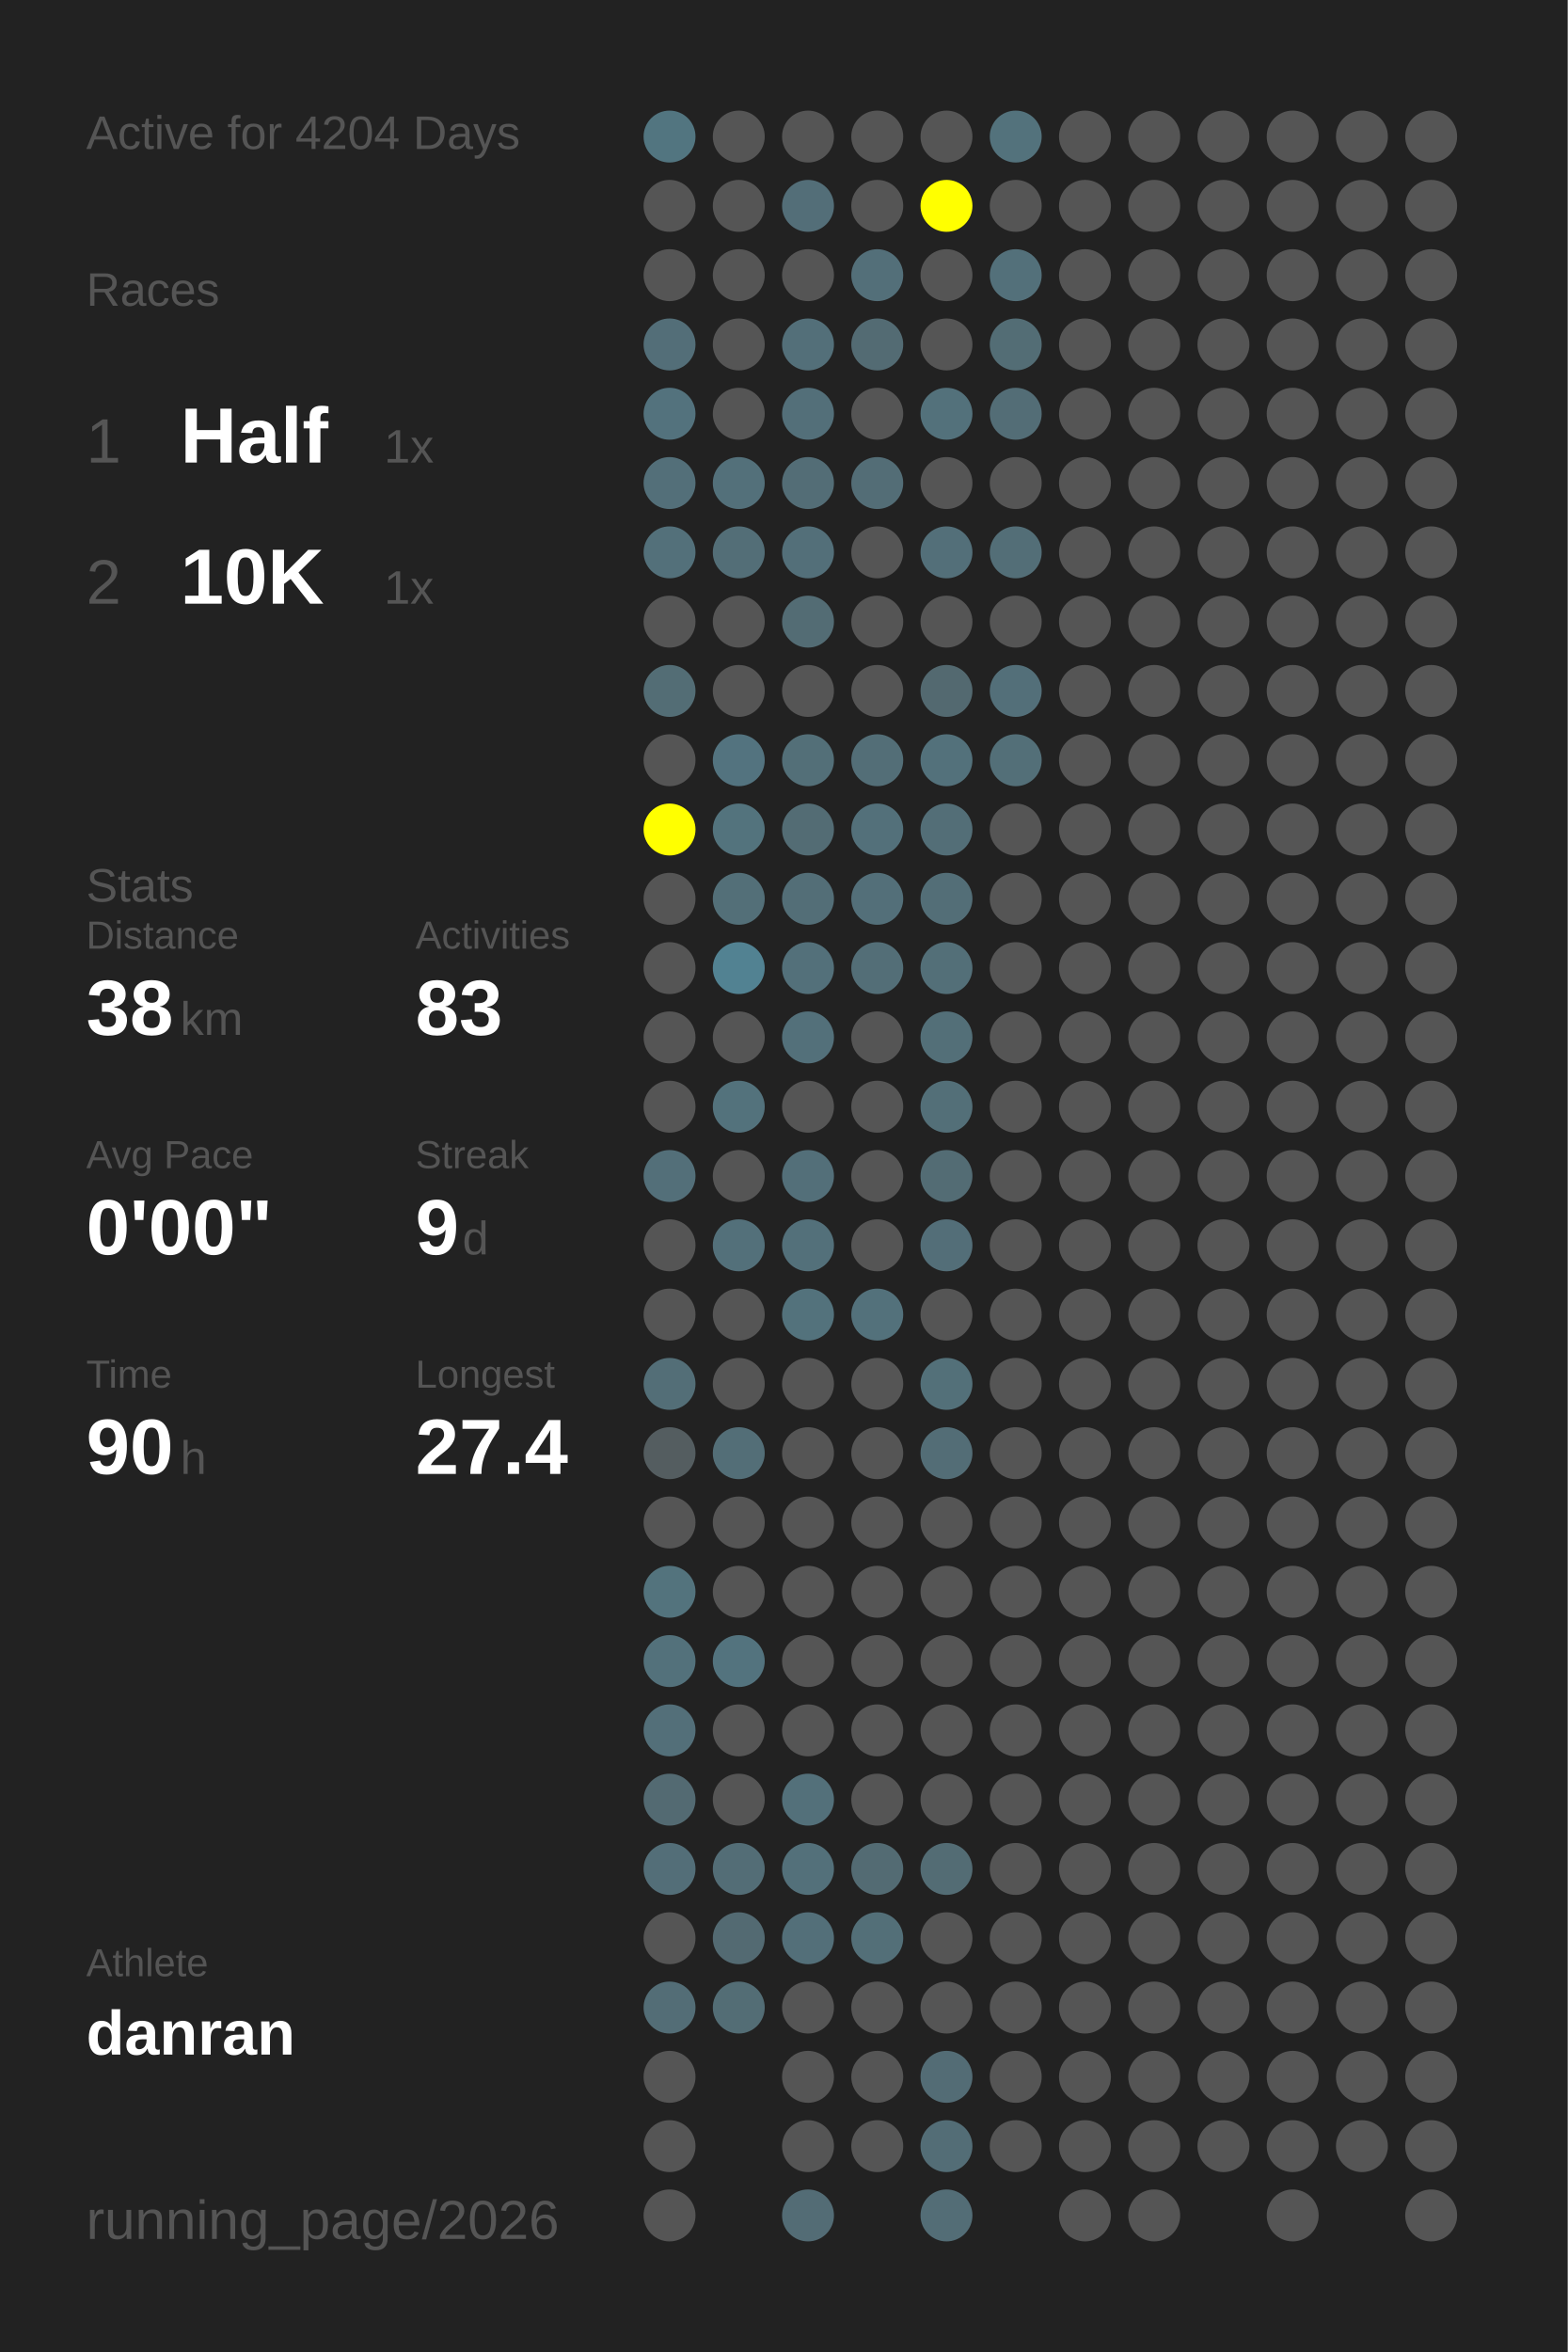
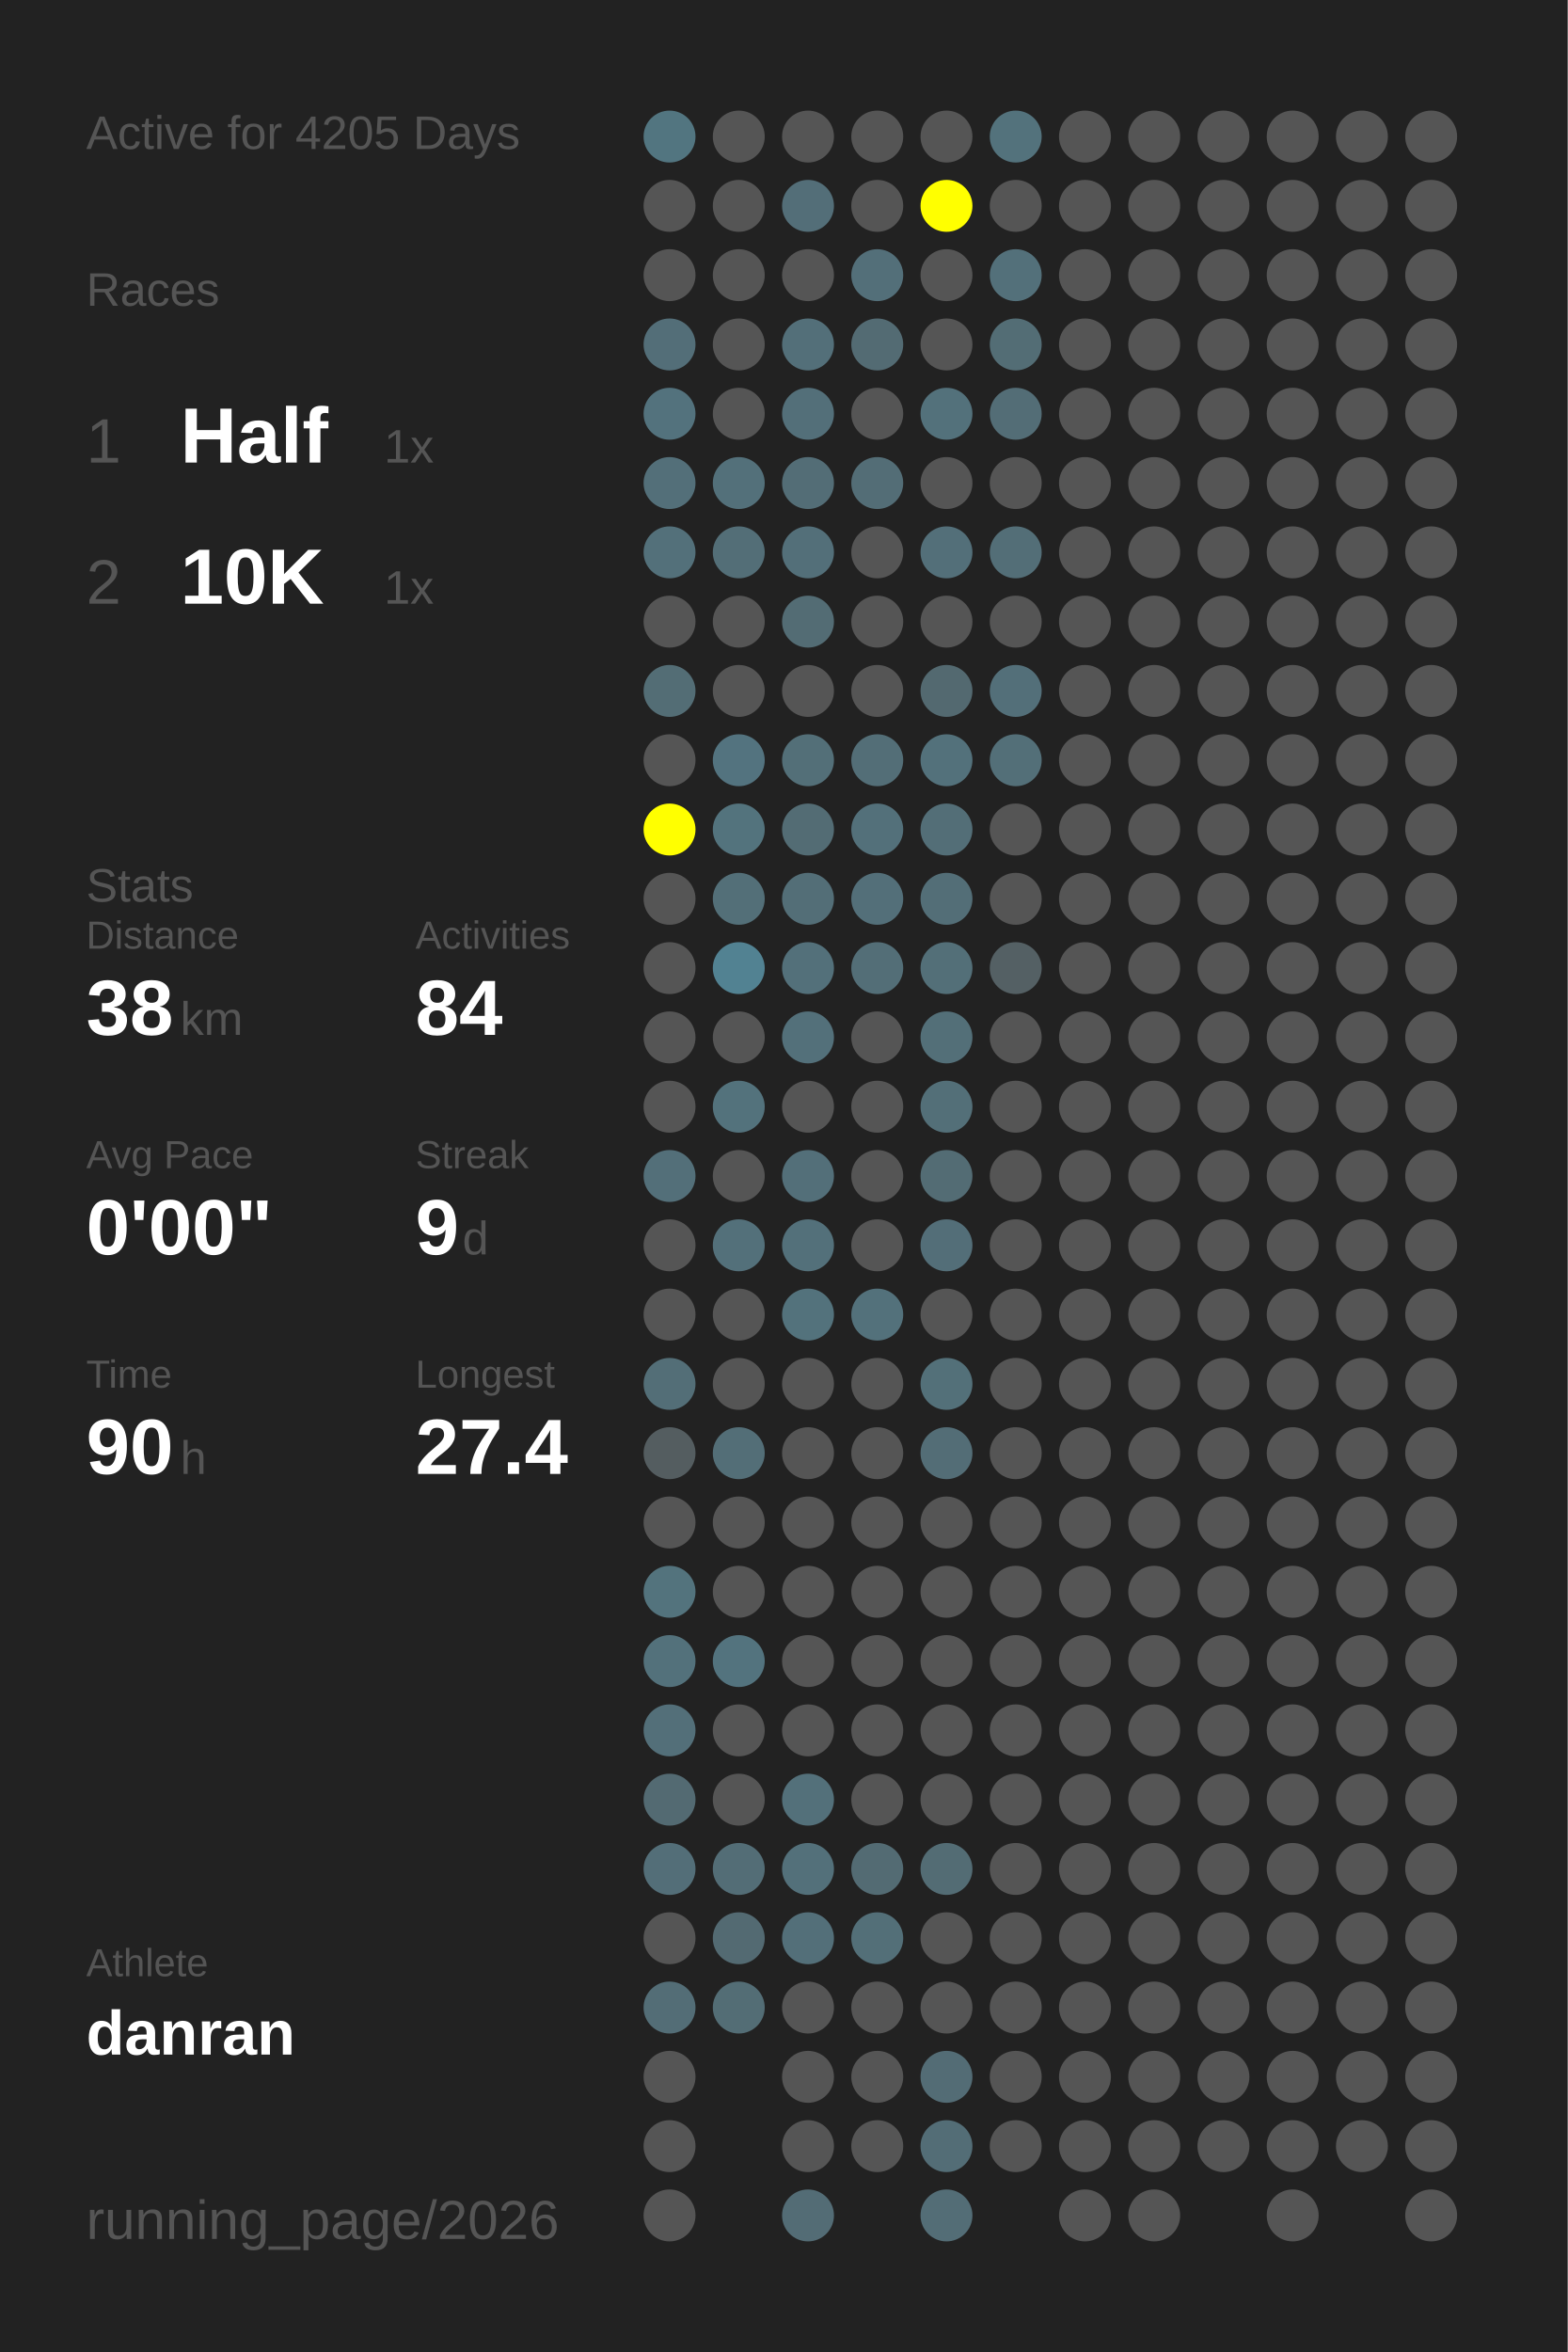
<svg xmlns="http://www.w3.org/2000/svg" baseProfile="full" height="300mm" version="1.1" viewBox="0,0,200,300" width="200mm">
  <defs />
  <rect fill="#222222" height="300" width="200" x="0" y="0" />
-   <text fill="#555555" style="font-size:6px; font-family:Arial;" x="11" y="19">Active for 4204 Days</text>
+   <text fill="#555555" style="font-size:6px; font-family:Arial;" x="11" y="19">Active for 4205 Days</text>
  <text fill="#555555" style="font-size:6px; font-family:Arial;" x="11" y="39">Races</text>
  <text fill="#555555" style="font-size:8px; font-family:Arial;" x="11" y="59">1</text>
  <text fill="#FFFFFF" style="font-size:10px; font-family:Arial; font-weight:bold;" x="23" y="59">Half</text>
  <text fill="#555555" style="font-size:6px; font-family:Arial;" x="49" y="59">1x</text>
  <text fill="#555555" style="font-size:8px; font-family:Arial;" x="11" y="77">2</text>
  <text fill="#FFFFFF" style="font-size:10px; font-family:Arial; font-weight:bold;" x="23" y="77">10K</text>
  <text fill="#555555" style="font-size:6px; font-family:Arial;" x="49" y="77">1x</text>
  <text fill="#555555" style="font-size:6px; font-family:Arial;" x="11" y="115">Stats</text>
  <text fill="#555555" style="font-size:5px; font-family:Arial;" x="11" y="121">Distance</text>
  <text fill="#FFFFFF" style="font-size:10px; font-family:Arial; font-weight:bold;" x="11" y="132">38</text>
  <text fill="#555555" style="font-size:6px; font-family:Arial;" x="23" y="132">km</text>
  <text fill="#555555" style="font-size:5px; font-family:Arial;" x="53" y="121">Activities</text>
-   <text fill="#FFFFFF" style="font-size:10px; font-family:Arial; font-weight:bold;" x="53" y="132">83</text>
+   <text fill="#FFFFFF" style="font-size:10px; font-family:Arial; font-weight:bold;" x="53" y="132">84</text>
  <text fill="#555555" style="font-size:5px; font-family:Arial;" x="11" y="149">Avg Pace</text>
  <text fill="#FFFFFF" style="font-size:10px; font-family:Arial; font-weight:bold;" x="11" y="160">0'00"</text>
  <text fill="#555555" style="font-size:5px; font-family:Arial;" x="53" y="149">Streak</text>
  <text fill="#FFFFFF" style="font-size:10px; font-family:Arial; font-weight:bold;" x="53" y="160">9</text>
  <text fill="#555555" style="font-size:6px; font-family:Arial;" x="59" y="160">d</text>
  <text fill="#555555" style="font-size:5px; font-family:Arial;" x="11" y="177">Time</text>
  <text fill="#FFFFFF" style="font-size:10px; font-family:Arial; font-weight:bold;" x="11" y="188">90</text>
  <text fill="#555555" style="font-size:6px; font-family:Arial;" x="23" y="188">h</text>
  <text fill="#555555" style="font-size:5px; font-family:Arial;" x="53" y="177">Longest</text>
  <text fill="#FFFFFF" style="font-size:10px; font-family:Arial; font-weight:bold;" x="53" y="188">27.4</text>
  <text fill="#555555" style="font-size:5px; font-family:Arial;" x="11" y="252.065">Athlete</text>
  <text fill="#FFFFFF" style="font-size:8px; font-family:Arial; font-weight:bold;" x="11" y="262.065">danran</text>
  <text fill="#555555" style="font-size:7px; font-family:Arial;" x="11" y="285.581">running_page/2026</text>
  <circle cx="85.417" cy="17.419" fill="#527580" r="3.312" />
  <circle cx="85.417" cy="26.258" fill="#555555" r="3.312" />
  <circle cx="85.417" cy="35.097" fill="#555555" r="3.312" />
  <circle cx="85.417" cy="43.935" fill="#536e78" r="3.312" />
  <circle cx="85.417" cy="52.774" fill="#53727d" r="3.312" />
  <circle cx="85.417" cy="61.613" fill="#536f79" r="3.312" />
  <circle cx="85.417" cy="70.452" fill="#53707a" r="3.312" />
  <circle cx="85.417" cy="79.29" fill="#555555" r="3.312" />
  <circle cx="85.417" cy="88.129" fill="#536d75" r="3.312" />
  <circle cx="85.417" cy="96.968" fill="#555555" r="3.312" />
  <circle cx="85.417" cy="105.806" fill="#FFFF00" r="3.312" />
  <circle cx="85.417" cy="114.645" fill="#555555" r="3.312" />
  <circle cx="85.417" cy="123.484" fill="#555555" r="3.312" />
  <circle cx="85.417" cy="132.323" fill="#555555" r="3.312" />
  <circle cx="85.417" cy="141.161" fill="#555555" r="3.312" />
  <circle cx="85.417" cy="150" fill="#536f79" r="3.312" />
  <circle cx="85.417" cy="158.839" fill="#555555" r="3.312" />
  <circle cx="85.417" cy="167.677" fill="#555555" r="3.312" />
  <circle cx="85.417" cy="176.516" fill="#536e77" r="3.312" />
  <circle cx="85.417" cy="185.355" fill="#545d60" r="3.312" />
  <circle cx="85.417" cy="194.194" fill="#555555" r="3.312" />
  <circle cx="85.417" cy="203.032" fill="#53737d" r="3.312" />
  <circle cx="85.417" cy="211.871" fill="#53717b" r="3.312" />
  <circle cx="85.417" cy="220.71" fill="#536f79" r="3.312" />
  <circle cx="85.417" cy="229.548" fill="#536a72" r="3.312" />
  <circle cx="85.417" cy="238.387" fill="#536e78" r="3.312" />
  <circle cx="85.417" cy="247.226" fill="#555555" r="3.312" />
  <circle cx="85.417" cy="256.065" fill="#536d76" r="3.312" />
  <circle cx="85.417" cy="264.903" fill="#555555" r="3.312" />
  <circle cx="85.417" cy="273.742" fill="#555555" r="3.312" />
  <circle cx="85.417" cy="282.581" fill="#555555" r="3.312" />
  <circle cx="94.25" cy="17.419" fill="#555555" r="3.312" />
  <circle cx="94.25" cy="26.258" fill="#555555" r="3.312" />
  <circle cx="94.25" cy="35.097" fill="#555555" r="3.312" />
  <circle cx="94.25" cy="43.935" fill="#555555" r="3.312" />
  <circle cx="94.25" cy="52.774" fill="#555555" r="3.312" />
  <circle cx="94.25" cy="61.613" fill="#53707a" r="3.312" />
  <circle cx="94.25" cy="70.452" fill="#536e77" r="3.312" />
  <circle cx="94.25" cy="79.29" fill="#555555" r="3.312" />
  <circle cx="94.25" cy="88.129" fill="#555555" r="3.312" />
  <circle cx="94.25" cy="96.968" fill="#53737f" r="3.312" />
  <circle cx="94.25" cy="105.806" fill="#53737d" r="3.312" />
  <circle cx="94.25" cy="114.645" fill="#536f78" r="3.312" />
  <circle cx="94.25" cy="123.484" fill="#528292" r="3.312" />
  <circle cx="94.25" cy="132.323" fill="#555555" r="3.312" />
  <circle cx="94.25" cy="141.161" fill="#53727c" r="3.312" />
  <circle cx="94.25" cy="150" fill="#555555" r="3.312" />
  <circle cx="94.25" cy="158.839" fill="#53707a" r="3.312" />
  <circle cx="94.25" cy="167.677" fill="#555555" r="3.312" />
  <circle cx="94.25" cy="176.516" fill="#555555" r="3.312" />
  <circle cx="94.25" cy="185.355" fill="#536e77" r="3.312" />
  <circle cx="94.25" cy="194.194" fill="#555555" r="3.312" />
  <circle cx="94.25" cy="203.032" fill="#555555" r="3.312" />
  <circle cx="94.25" cy="211.871" fill="#53737e" r="3.312" />
  <circle cx="94.25" cy="220.71" fill="#555555" r="3.312" />
  <circle cx="94.25" cy="229.548" fill="#555555" r="3.312" />
  <circle cx="94.25" cy="238.387" fill="#536d76" r="3.312" />
  <circle cx="94.25" cy="247.226" fill="#536a72" r="3.312" />
  <circle cx="94.25" cy="256.065" fill="#536d75" r="3.312" />
  <circle cx="103.083" cy="17.419" fill="#555555" r="3.312" />
  <circle cx="103.083" cy="26.258" fill="#536e78" r="3.312" />
  <circle cx="103.083" cy="35.097" fill="#555555" r="3.312" />
  <circle cx="103.083" cy="43.935" fill="#536f79" r="3.312" />
  <circle cx="103.083" cy="52.774" fill="#536f79" r="3.312" />
  <circle cx="103.083" cy="61.613" fill="#536d76" r="3.312" />
  <circle cx="103.083" cy="70.452" fill="#536f79" r="3.312" />
  <circle cx="103.083" cy="79.29" fill="#536c74" r="3.312" />
  <circle cx="103.083" cy="88.129" fill="#555555" r="3.312" />
  <circle cx="103.083" cy="96.968" fill="#536f78" r="3.312" />
  <circle cx="103.083" cy="105.806" fill="#536c74" r="3.312" />
  <circle cx="103.083" cy="114.645" fill="#536e77" r="3.312" />
  <circle cx="103.083" cy="123.484" fill="#53707a" r="3.312" />
  <circle cx="103.083" cy="132.323" fill="#53707a" r="3.312" />
  <circle cx="103.083" cy="141.161" fill="#555555" r="3.312" />
  <circle cx="103.083" cy="150" fill="#536f79" r="3.312" />
  <circle cx="103.083" cy="158.839" fill="#53707a" r="3.312" />
  <circle cx="103.083" cy="167.677" fill="#53727c" r="3.312" />
  <circle cx="103.083" cy="176.516" fill="#555555" r="3.312" />
  <circle cx="103.083" cy="185.355" fill="#555555" r="3.312" />
  <circle cx="103.083" cy="194.194" fill="#555555" r="3.312" />
  <circle cx="103.083" cy="203.032" fill="#555555" r="3.312" />
  <circle cx="103.083" cy="211.871" fill="#555555" r="3.312" />
  <circle cx="103.083" cy="220.71" fill="#555555" r="3.312" />
  <circle cx="103.083" cy="229.548" fill="#53707a" r="3.312" />
  <circle cx="103.083" cy="238.387" fill="#53707a" r="3.312" />
  <circle cx="103.083" cy="247.226" fill="#536f79" r="3.312" />
  <circle cx="103.083" cy="256.065" fill="#555555" r="3.312" />
  <circle cx="103.083" cy="264.903" fill="#555555" r="3.312" />
  <circle cx="103.083" cy="273.742" fill="#555555" r="3.312" />
  <circle cx="103.083" cy="282.581" fill="#536c75" r="3.312" />
  <circle cx="111.917" cy="17.419" fill="#555555" r="3.312" />
  <circle cx="111.917" cy="26.258" fill="#555555" r="3.312" />
  <circle cx="111.917" cy="35.097" fill="#536f79" r="3.312" />
  <circle cx="111.917" cy="43.935" fill="#536b73" r="3.312" />
  <circle cx="111.917" cy="52.774" fill="#555555" r="3.312" />
  <circle cx="111.917" cy="61.613" fill="#536d76" r="3.312" />
  <circle cx="111.917" cy="70.452" fill="#555555" r="3.312" />
  <circle cx="111.917" cy="79.29" fill="#555555" r="3.312" />
  <circle cx="111.917" cy="88.129" fill="#555555" r="3.312" />
  <circle cx="111.917" cy="96.968" fill="#536e77" r="3.312" />
  <circle cx="111.917" cy="105.806" fill="#53707a" r="3.312" />
  <circle cx="111.917" cy="114.645" fill="#536f79" r="3.312" />
  <circle cx="111.917" cy="123.484" fill="#536e77" r="3.312" />
  <circle cx="111.917" cy="132.323" fill="#555555" r="3.312" />
  <circle cx="111.917" cy="141.161" fill="#555555" r="3.312" />
  <circle cx="111.917" cy="150" fill="#555555" r="3.312" />
  <circle cx="111.917" cy="158.839" fill="#555555" r="3.312" />
  <circle cx="111.917" cy="167.677" fill="#53717b" r="3.312" />
  <circle cx="111.917" cy="176.516" fill="#555555" r="3.312" />
  <circle cx="111.917" cy="185.355" fill="#555555" r="3.312" />
  <circle cx="111.917" cy="194.194" fill="#555555" r="3.312" />
  <circle cx="111.917" cy="203.032" fill="#555555" r="3.312" />
  <circle cx="111.917" cy="211.871" fill="#555555" r="3.312" />
  <circle cx="111.917" cy="220.71" fill="#555555" r="3.312" />
  <circle cx="111.917" cy="229.548" fill="#555555" r="3.312" />
  <circle cx="111.917" cy="238.387" fill="#536b73" r="3.312" />
  <circle cx="111.917" cy="247.226" fill="#536f78" r="3.312" />
  <circle cx="111.917" cy="256.065" fill="#555555" r="3.312" />
  <circle cx="111.917" cy="264.903" fill="#555555" r="3.312" />
  <circle cx="111.917" cy="273.742" fill="#555555" r="3.312" />
  <circle cx="120.75" cy="17.419" fill="#555555" r="3.312" />
  <circle cx="120.75" cy="26.258" fill="#FFFF00" r="3.312" />
  <circle cx="120.75" cy="35.097" fill="#555555" r="3.312" />
  <circle cx="120.75" cy="43.935" fill="#555555" r="3.312" />
  <circle cx="120.75" cy="52.774" fill="#53717b" r="3.312" />
  <circle cx="120.75" cy="61.613" fill="#555555" r="3.312" />
  <circle cx="120.75" cy="70.452" fill="#536f79" r="3.312" />
  <circle cx="120.75" cy="79.29" fill="#555555" r="3.312" />
  <circle cx="120.75" cy="88.129" fill="#536970" r="3.312" />
  <circle cx="120.75" cy="96.968" fill="#53717b" r="3.312" />
  <circle cx="120.75" cy="105.806" fill="#536e77" r="3.312" />
  <circle cx="120.75" cy="114.645" fill="#536e77" r="3.312" />
  <circle cx="120.75" cy="123.484" fill="#536f78" r="3.312" />
  <circle cx="120.75" cy="132.323" fill="#536f78" r="3.312" />
  <circle cx="120.75" cy="141.161" fill="#536f78" r="3.312" />
  <circle cx="120.75" cy="150" fill="#536c74" r="3.312" />
  <circle cx="120.75" cy="158.839" fill="#536e78" r="3.312" />
  <circle cx="120.75" cy="167.677" fill="#555555" r="3.312" />
  <circle cx="120.75" cy="176.516" fill="#537079" r="3.312" />
  <circle cx="120.75" cy="185.355" fill="#536d76" r="3.312" />
  <circle cx="120.75" cy="194.194" fill="#555555" r="3.312" />
  <circle cx="120.75" cy="203.032" fill="#555555" r="3.312" />
  <circle cx="120.75" cy="211.871" fill="#555555" r="3.312" />
  <circle cx="120.75" cy="220.71" fill="#555555" r="3.312" />
  <circle cx="120.75" cy="229.548" fill="#555555" r="3.312" />
  <circle cx="120.75" cy="238.387" fill="#536c74" r="3.312" />
  <circle cx="120.75" cy="247.226" fill="#555555" r="3.312" />
  <circle cx="120.75" cy="256.065" fill="#555555" r="3.312" />
  <circle cx="120.75" cy="264.903" fill="#536c75" r="3.312" />
  <circle cx="120.75" cy="273.742" fill="#536d76" r="3.312" />
  <circle cx="120.75" cy="282.581" fill="#536d76" r="3.312" />
  <circle cx="129.583" cy="17.419" fill="#53727c" r="3.312" />
  <circle cx="129.583" cy="26.258" fill="#555555" r="3.312" />
  <circle cx="129.583" cy="35.097" fill="#53707a" r="3.312" />
  <circle cx="129.583" cy="43.935" fill="#536d75" r="3.312" />
  <circle cx="129.583" cy="52.774" fill="#536d76" r="3.312" />
  <circle cx="129.583" cy="61.613" fill="#555555" r="3.312" />
  <circle cx="129.583" cy="70.452" fill="#536e77" r="3.312" />
  <circle cx="129.583" cy="79.29" fill="#555555" r="3.312" />
  <circle cx="129.583" cy="88.129" fill="#536f79" r="3.312" />
  <circle cx="129.583" cy="96.968" fill="#536f78" r="3.312" />
  <circle cx="129.583" cy="105.806" fill="#555555" r="3.312" />
  <circle cx="129.583" cy="114.645" fill="#555555" r="3.312" />
-   <circle cx="129.583" cy="123.484" fill="#555555" r="3.312" />
+   <circle cx="129.583" cy="123.484" fill="#546064" r="3.312" />
  <circle cx="129.583" cy="132.323" fill="#555555" r="3.312" />
  <circle cx="129.583" cy="141.161" fill="#555555" r="3.312" />
  <circle cx="129.583" cy="150" fill="#555555" r="3.312" />
  <circle cx="129.583" cy="158.839" fill="#555555" r="3.312" />
  <circle cx="129.583" cy="167.677" fill="#555555" r="3.312" />
  <circle cx="129.583" cy="176.516" fill="#555555" r="3.312" />
  <circle cx="129.583" cy="185.355" fill="#555555" r="3.312" />
  <circle cx="129.583" cy="194.194" fill="#555555" r="3.312" />
  <circle cx="129.583" cy="203.032" fill="#555555" r="3.312" />
  <circle cx="129.583" cy="211.871" fill="#555555" r="3.312" />
  <circle cx="129.583" cy="220.71" fill="#555555" r="3.312" />
  <circle cx="129.583" cy="229.548" fill="#555555" r="3.312" />
  <circle cx="129.583" cy="238.387" fill="#555555" r="3.312" />
  <circle cx="129.583" cy="247.226" fill="#555555" r="3.312" />
  <circle cx="129.583" cy="256.065" fill="#555555" r="3.312" />
  <circle cx="129.583" cy="264.903" fill="#555555" r="3.312" />
  <circle cx="129.583" cy="273.742" fill="#555555" r="3.312" />
  <circle cx="138.417" cy="17.419" fill="#555555" r="3.312" />
  <circle cx="138.417" cy="26.258" fill="#555555" r="3.312" />
  <circle cx="138.417" cy="35.097" fill="#555555" r="3.312" />
  <circle cx="138.417" cy="43.935" fill="#555555" r="3.312" />
  <circle cx="138.417" cy="52.774" fill="#555555" r="3.312" />
  <circle cx="138.417" cy="61.613" fill="#555555" r="3.312" />
  <circle cx="138.417" cy="70.452" fill="#555555" r="3.312" />
  <circle cx="138.417" cy="79.29" fill="#555555" r="3.312" />
  <circle cx="138.417" cy="88.129" fill="#555555" r="3.312" />
  <circle cx="138.417" cy="96.968" fill="#555555" r="3.312" />
  <circle cx="138.417" cy="105.806" fill="#555555" r="3.312" />
  <circle cx="138.417" cy="114.645" fill="#555555" r="3.312" />
  <circle cx="138.417" cy="123.484" fill="#555555" r="3.312" />
  <circle cx="138.417" cy="132.323" fill="#555555" r="3.312" />
  <circle cx="138.417" cy="141.161" fill="#555555" r="3.312" />
  <circle cx="138.417" cy="150" fill="#555555" r="3.312" />
  <circle cx="138.417" cy="158.839" fill="#555555" r="3.312" />
  <circle cx="138.417" cy="167.677" fill="#555555" r="3.312" />
  <circle cx="138.417" cy="176.516" fill="#555555" r="3.312" />
  <circle cx="138.417" cy="185.355" fill="#555555" r="3.312" />
  <circle cx="138.417" cy="194.194" fill="#555555" r="3.312" />
  <circle cx="138.417" cy="203.032" fill="#555555" r="3.312" />
  <circle cx="138.417" cy="211.871" fill="#555555" r="3.312" />
  <circle cx="138.417" cy="220.71" fill="#555555" r="3.312" />
  <circle cx="138.417" cy="229.548" fill="#555555" r="3.312" />
  <circle cx="138.417" cy="238.387" fill="#555555" r="3.312" />
  <circle cx="138.417" cy="247.226" fill="#555555" r="3.312" />
  <circle cx="138.417" cy="256.065" fill="#555555" r="3.312" />
  <circle cx="138.417" cy="264.903" fill="#555555" r="3.312" />
  <circle cx="138.417" cy="273.742" fill="#555555" r="3.312" />
  <circle cx="138.417" cy="282.581" fill="#555555" r="3.312" />
  <circle cx="147.25" cy="17.419" fill="#555555" r="3.312" />
  <circle cx="147.25" cy="26.258" fill="#555555" r="3.312" />
  <circle cx="147.25" cy="35.097" fill="#555555" r="3.312" />
  <circle cx="147.25" cy="43.935" fill="#555555" r="3.312" />
  <circle cx="147.25" cy="52.774" fill="#555555" r="3.312" />
  <circle cx="147.25" cy="61.613" fill="#555555" r="3.312" />
  <circle cx="147.25" cy="70.452" fill="#555555" r="3.312" />
  <circle cx="147.25" cy="79.29" fill="#555555" r="3.312" />
  <circle cx="147.25" cy="88.129" fill="#555555" r="3.312" />
  <circle cx="147.25" cy="96.968" fill="#555555" r="3.312" />
  <circle cx="147.25" cy="105.806" fill="#555555" r="3.312" />
  <circle cx="147.25" cy="114.645" fill="#555555" r="3.312" />
  <circle cx="147.25" cy="123.484" fill="#555555" r="3.312" />
  <circle cx="147.25" cy="132.323" fill="#555555" r="3.312" />
  <circle cx="147.25" cy="141.161" fill="#555555" r="3.312" />
  <circle cx="147.25" cy="150" fill="#555555" r="3.312" />
  <circle cx="147.25" cy="158.839" fill="#555555" r="3.312" />
  <circle cx="147.25" cy="167.677" fill="#555555" r="3.312" />
  <circle cx="147.25" cy="176.516" fill="#555555" r="3.312" />
  <circle cx="147.25" cy="185.355" fill="#555555" r="3.312" />
  <circle cx="147.25" cy="194.194" fill="#555555" r="3.312" />
  <circle cx="147.25" cy="203.032" fill="#555555" r="3.312" />
  <circle cx="147.25" cy="211.871" fill="#555555" r="3.312" />
  <circle cx="147.25" cy="220.71" fill="#555555" r="3.312" />
  <circle cx="147.25" cy="229.548" fill="#555555" r="3.312" />
  <circle cx="147.25" cy="238.387" fill="#555555" r="3.312" />
  <circle cx="147.25" cy="247.226" fill="#555555" r="3.312" />
  <circle cx="147.25" cy="256.065" fill="#555555" r="3.312" />
  <circle cx="147.25" cy="264.903" fill="#555555" r="3.312" />
  <circle cx="147.25" cy="273.742" fill="#555555" r="3.312" />
  <circle cx="147.25" cy="282.581" fill="#555555" r="3.312" />
  <circle cx="156.083" cy="17.419" fill="#555555" r="3.312" />
  <circle cx="156.083" cy="26.258" fill="#555555" r="3.312" />
  <circle cx="156.083" cy="35.097" fill="#555555" r="3.312" />
  <circle cx="156.083" cy="43.935" fill="#555555" r="3.312" />
  <circle cx="156.083" cy="52.774" fill="#555555" r="3.312" />
  <circle cx="156.083" cy="61.613" fill="#555555" r="3.312" />
  <circle cx="156.083" cy="70.452" fill="#555555" r="3.312" />
  <circle cx="156.083" cy="79.29" fill="#555555" r="3.312" />
  <circle cx="156.083" cy="88.129" fill="#555555" r="3.312" />
  <circle cx="156.083" cy="96.968" fill="#555555" r="3.312" />
  <circle cx="156.083" cy="105.806" fill="#555555" r="3.312" />
  <circle cx="156.083" cy="114.645" fill="#555555" r="3.312" />
  <circle cx="156.083" cy="123.484" fill="#555555" r="3.312" />
  <circle cx="156.083" cy="132.323" fill="#555555" r="3.312" />
  <circle cx="156.083" cy="141.161" fill="#555555" r="3.312" />
  <circle cx="156.083" cy="150" fill="#555555" r="3.312" />
  <circle cx="156.083" cy="158.839" fill="#555555" r="3.312" />
  <circle cx="156.083" cy="167.677" fill="#555555" r="3.312" />
  <circle cx="156.083" cy="176.516" fill="#555555" r="3.312" />
  <circle cx="156.083" cy="185.355" fill="#555555" r="3.312" />
  <circle cx="156.083" cy="194.194" fill="#555555" r="3.312" />
  <circle cx="156.083" cy="203.032" fill="#555555" r="3.312" />
  <circle cx="156.083" cy="211.871" fill="#555555" r="3.312" />
  <circle cx="156.083" cy="220.71" fill="#555555" r="3.312" />
  <circle cx="156.083" cy="229.548" fill="#555555" r="3.312" />
  <circle cx="156.083" cy="238.387" fill="#555555" r="3.312" />
  <circle cx="156.083" cy="247.226" fill="#555555" r="3.312" />
  <circle cx="156.083" cy="256.065" fill="#555555" r="3.312" />
  <circle cx="156.083" cy="264.903" fill="#555555" r="3.312" />
  <circle cx="156.083" cy="273.742" fill="#555555" r="3.312" />
  <circle cx="164.917" cy="17.419" fill="#555555" r="3.312" />
  <circle cx="164.917" cy="26.258" fill="#555555" r="3.312" />
  <circle cx="164.917" cy="35.097" fill="#555555" r="3.312" />
  <circle cx="164.917" cy="43.935" fill="#555555" r="3.312" />
  <circle cx="164.917" cy="52.774" fill="#555555" r="3.312" />
  <circle cx="164.917" cy="61.613" fill="#555555" r="3.312" />
  <circle cx="164.917" cy="70.452" fill="#555555" r="3.312" />
  <circle cx="164.917" cy="79.29" fill="#555555" r="3.312" />
  <circle cx="164.917" cy="88.129" fill="#555555" r="3.312" />
  <circle cx="164.917" cy="96.968" fill="#555555" r="3.312" />
  <circle cx="164.917" cy="105.806" fill="#555555" r="3.312" />
  <circle cx="164.917" cy="114.645" fill="#555555" r="3.312" />
  <circle cx="164.917" cy="123.484" fill="#555555" r="3.312" />
  <circle cx="164.917" cy="132.323" fill="#555555" r="3.312" />
  <circle cx="164.917" cy="141.161" fill="#555555" r="3.312" />
  <circle cx="164.917" cy="150" fill="#555555" r="3.312" />
  <circle cx="164.917" cy="158.839" fill="#555555" r="3.312" />
  <circle cx="164.917" cy="167.677" fill="#555555" r="3.312" />
  <circle cx="164.917" cy="176.516" fill="#555555" r="3.312" />
  <circle cx="164.917" cy="185.355" fill="#555555" r="3.312" />
  <circle cx="164.917" cy="194.194" fill="#555555" r="3.312" />
  <circle cx="164.917" cy="203.032" fill="#555555" r="3.312" />
  <circle cx="164.917" cy="211.871" fill="#555555" r="3.312" />
  <circle cx="164.917" cy="220.71" fill="#555555" r="3.312" />
  <circle cx="164.917" cy="229.548" fill="#555555" r="3.312" />
  <circle cx="164.917" cy="238.387" fill="#555555" r="3.312" />
  <circle cx="164.917" cy="247.226" fill="#555555" r="3.312" />
  <circle cx="164.917" cy="256.065" fill="#555555" r="3.312" />
  <circle cx="164.917" cy="264.903" fill="#555555" r="3.312" />
  <circle cx="164.917" cy="273.742" fill="#555555" r="3.312" />
  <circle cx="164.917" cy="282.581" fill="#555555" r="3.312" />
  <circle cx="173.75" cy="17.419" fill="#555555" r="3.312" />
  <circle cx="173.75" cy="26.258" fill="#555555" r="3.312" />
  <circle cx="173.75" cy="35.097" fill="#555555" r="3.312" />
  <circle cx="173.75" cy="43.935" fill="#555555" r="3.312" />
  <circle cx="173.75" cy="52.774" fill="#555555" r="3.312" />
  <circle cx="173.75" cy="61.613" fill="#555555" r="3.312" />
  <circle cx="173.75" cy="70.452" fill="#555555" r="3.312" />
  <circle cx="173.75" cy="79.29" fill="#555555" r="3.312" />
  <circle cx="173.75" cy="88.129" fill="#555555" r="3.312" />
  <circle cx="173.75" cy="96.968" fill="#555555" r="3.312" />
  <circle cx="173.75" cy="105.806" fill="#555555" r="3.312" />
  <circle cx="173.75" cy="114.645" fill="#555555" r="3.312" />
  <circle cx="173.75" cy="123.484" fill="#555555" r="3.312" />
  <circle cx="173.75" cy="132.323" fill="#555555" r="3.312" />
  <circle cx="173.75" cy="141.161" fill="#555555" r="3.312" />
  <circle cx="173.75" cy="150" fill="#555555" r="3.312" />
  <circle cx="173.75" cy="158.839" fill="#555555" r="3.312" />
  <circle cx="173.75" cy="167.677" fill="#555555" r="3.312" />
  <circle cx="173.75" cy="176.516" fill="#555555" r="3.312" />
  <circle cx="173.75" cy="185.355" fill="#555555" r="3.312" />
  <circle cx="173.75" cy="194.194" fill="#555555" r="3.312" />
  <circle cx="173.75" cy="203.032" fill="#555555" r="3.312" />
  <circle cx="173.75" cy="211.871" fill="#555555" r="3.312" />
  <circle cx="173.75" cy="220.71" fill="#555555" r="3.312" />
  <circle cx="173.75" cy="229.548" fill="#555555" r="3.312" />
  <circle cx="173.75" cy="238.387" fill="#555555" r="3.312" />
  <circle cx="173.75" cy="247.226" fill="#555555" r="3.312" />
  <circle cx="173.75" cy="256.065" fill="#555555" r="3.312" />
  <circle cx="173.75" cy="264.903" fill="#555555" r="3.312" />
  <circle cx="173.75" cy="273.742" fill="#555555" r="3.312" />
  <circle cx="182.583" cy="17.419" fill="#555555" r="3.312" />
  <circle cx="182.583" cy="26.258" fill="#555555" r="3.312" />
  <circle cx="182.583" cy="35.097" fill="#555555" r="3.312" />
  <circle cx="182.583" cy="43.935" fill="#555555" r="3.312" />
  <circle cx="182.583" cy="52.774" fill="#555555" r="3.312" />
  <circle cx="182.583" cy="61.613" fill="#555555" r="3.312" />
  <circle cx="182.583" cy="70.452" fill="#555555" r="3.312" />
  <circle cx="182.583" cy="79.29" fill="#555555" r="3.312" />
  <circle cx="182.583" cy="88.129" fill="#555555" r="3.312" />
  <circle cx="182.583" cy="96.968" fill="#555555" r="3.312" />
  <circle cx="182.583" cy="105.806" fill="#555555" r="3.312" />
  <circle cx="182.583" cy="114.645" fill="#555555" r="3.312" />
  <circle cx="182.583" cy="123.484" fill="#555555" r="3.312" />
  <circle cx="182.583" cy="132.323" fill="#555555" r="3.312" />
  <circle cx="182.583" cy="141.161" fill="#555555" r="3.312" />
  <circle cx="182.583" cy="150" fill="#555555" r="3.312" />
  <circle cx="182.583" cy="158.839" fill="#555555" r="3.312" />
  <circle cx="182.583" cy="167.677" fill="#555555" r="3.312" />
  <circle cx="182.583" cy="176.516" fill="#555555" r="3.312" />
  <circle cx="182.583" cy="185.355" fill="#555555" r="3.312" />
  <circle cx="182.583" cy="194.194" fill="#555555" r="3.312" />
  <circle cx="182.583" cy="203.032" fill="#555555" r="3.312" />
  <circle cx="182.583" cy="211.871" fill="#555555" r="3.312" />
  <circle cx="182.583" cy="220.71" fill="#555555" r="3.312" />
  <circle cx="182.583" cy="229.548" fill="#555555" r="3.312" />
  <circle cx="182.583" cy="238.387" fill="#555555" r="3.312" />
  <circle cx="182.583" cy="247.226" fill="#555555" r="3.312" />
  <circle cx="182.583" cy="256.065" fill="#555555" r="3.312" />
  <circle cx="182.583" cy="264.903" fill="#555555" r="3.312" />
  <circle cx="182.583" cy="273.742" fill="#555555" r="3.312" />
  <circle cx="182.583" cy="282.581" fill="#555555" r="3.312" />
</svg>
